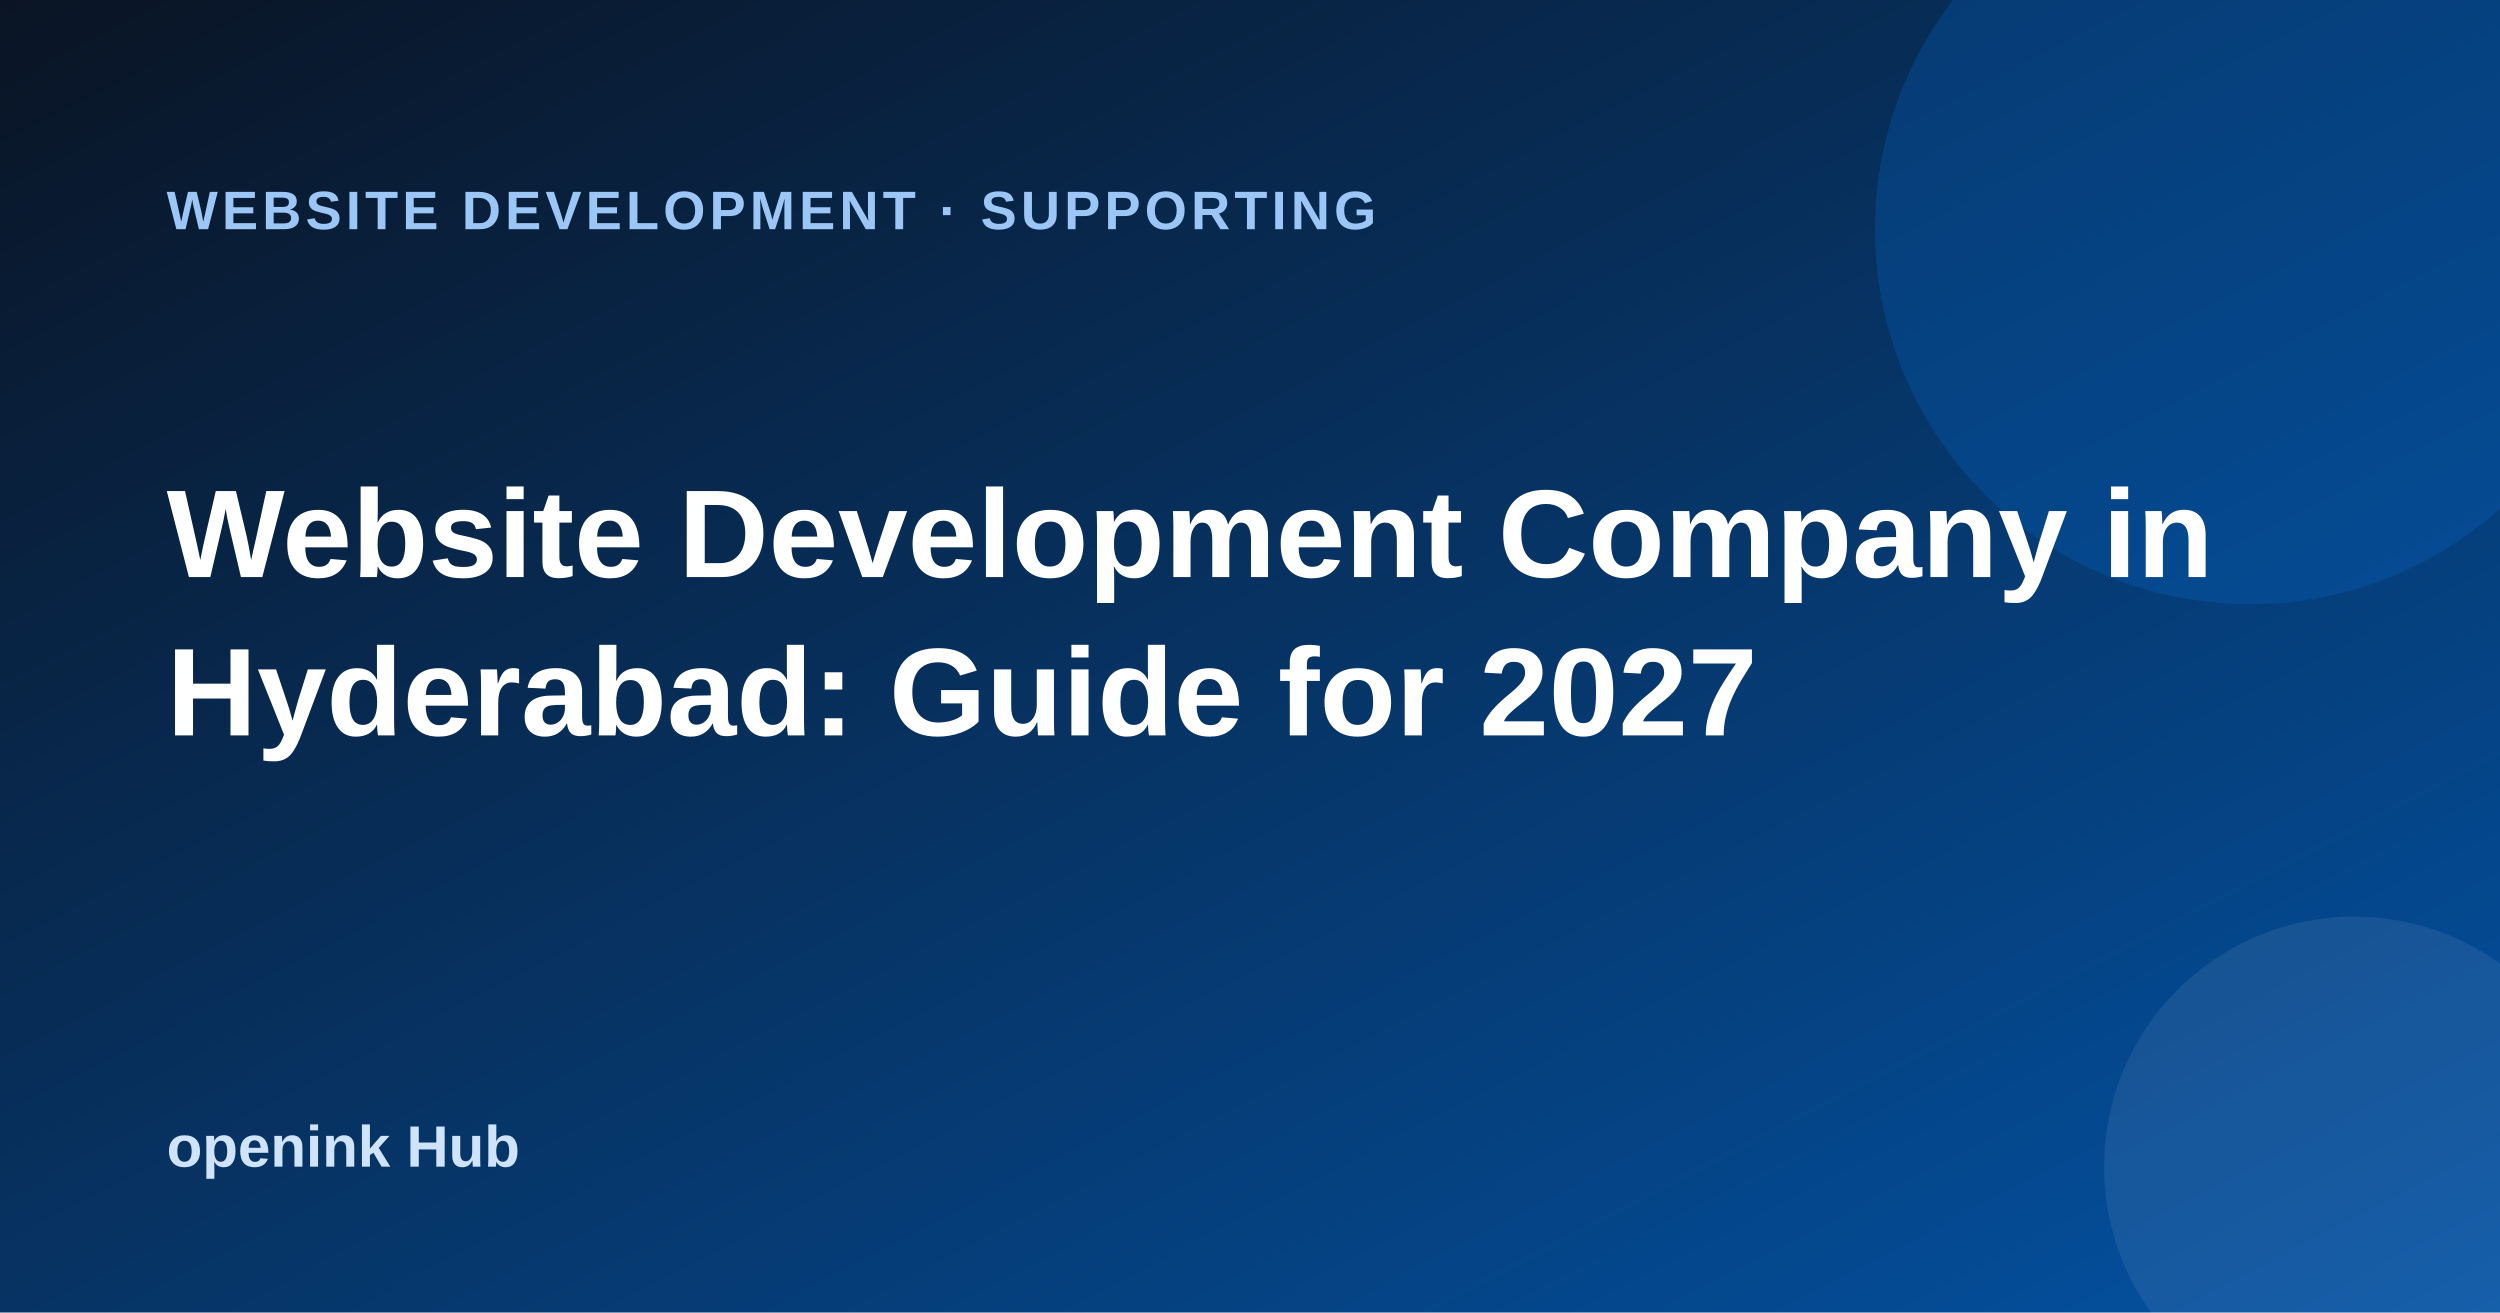
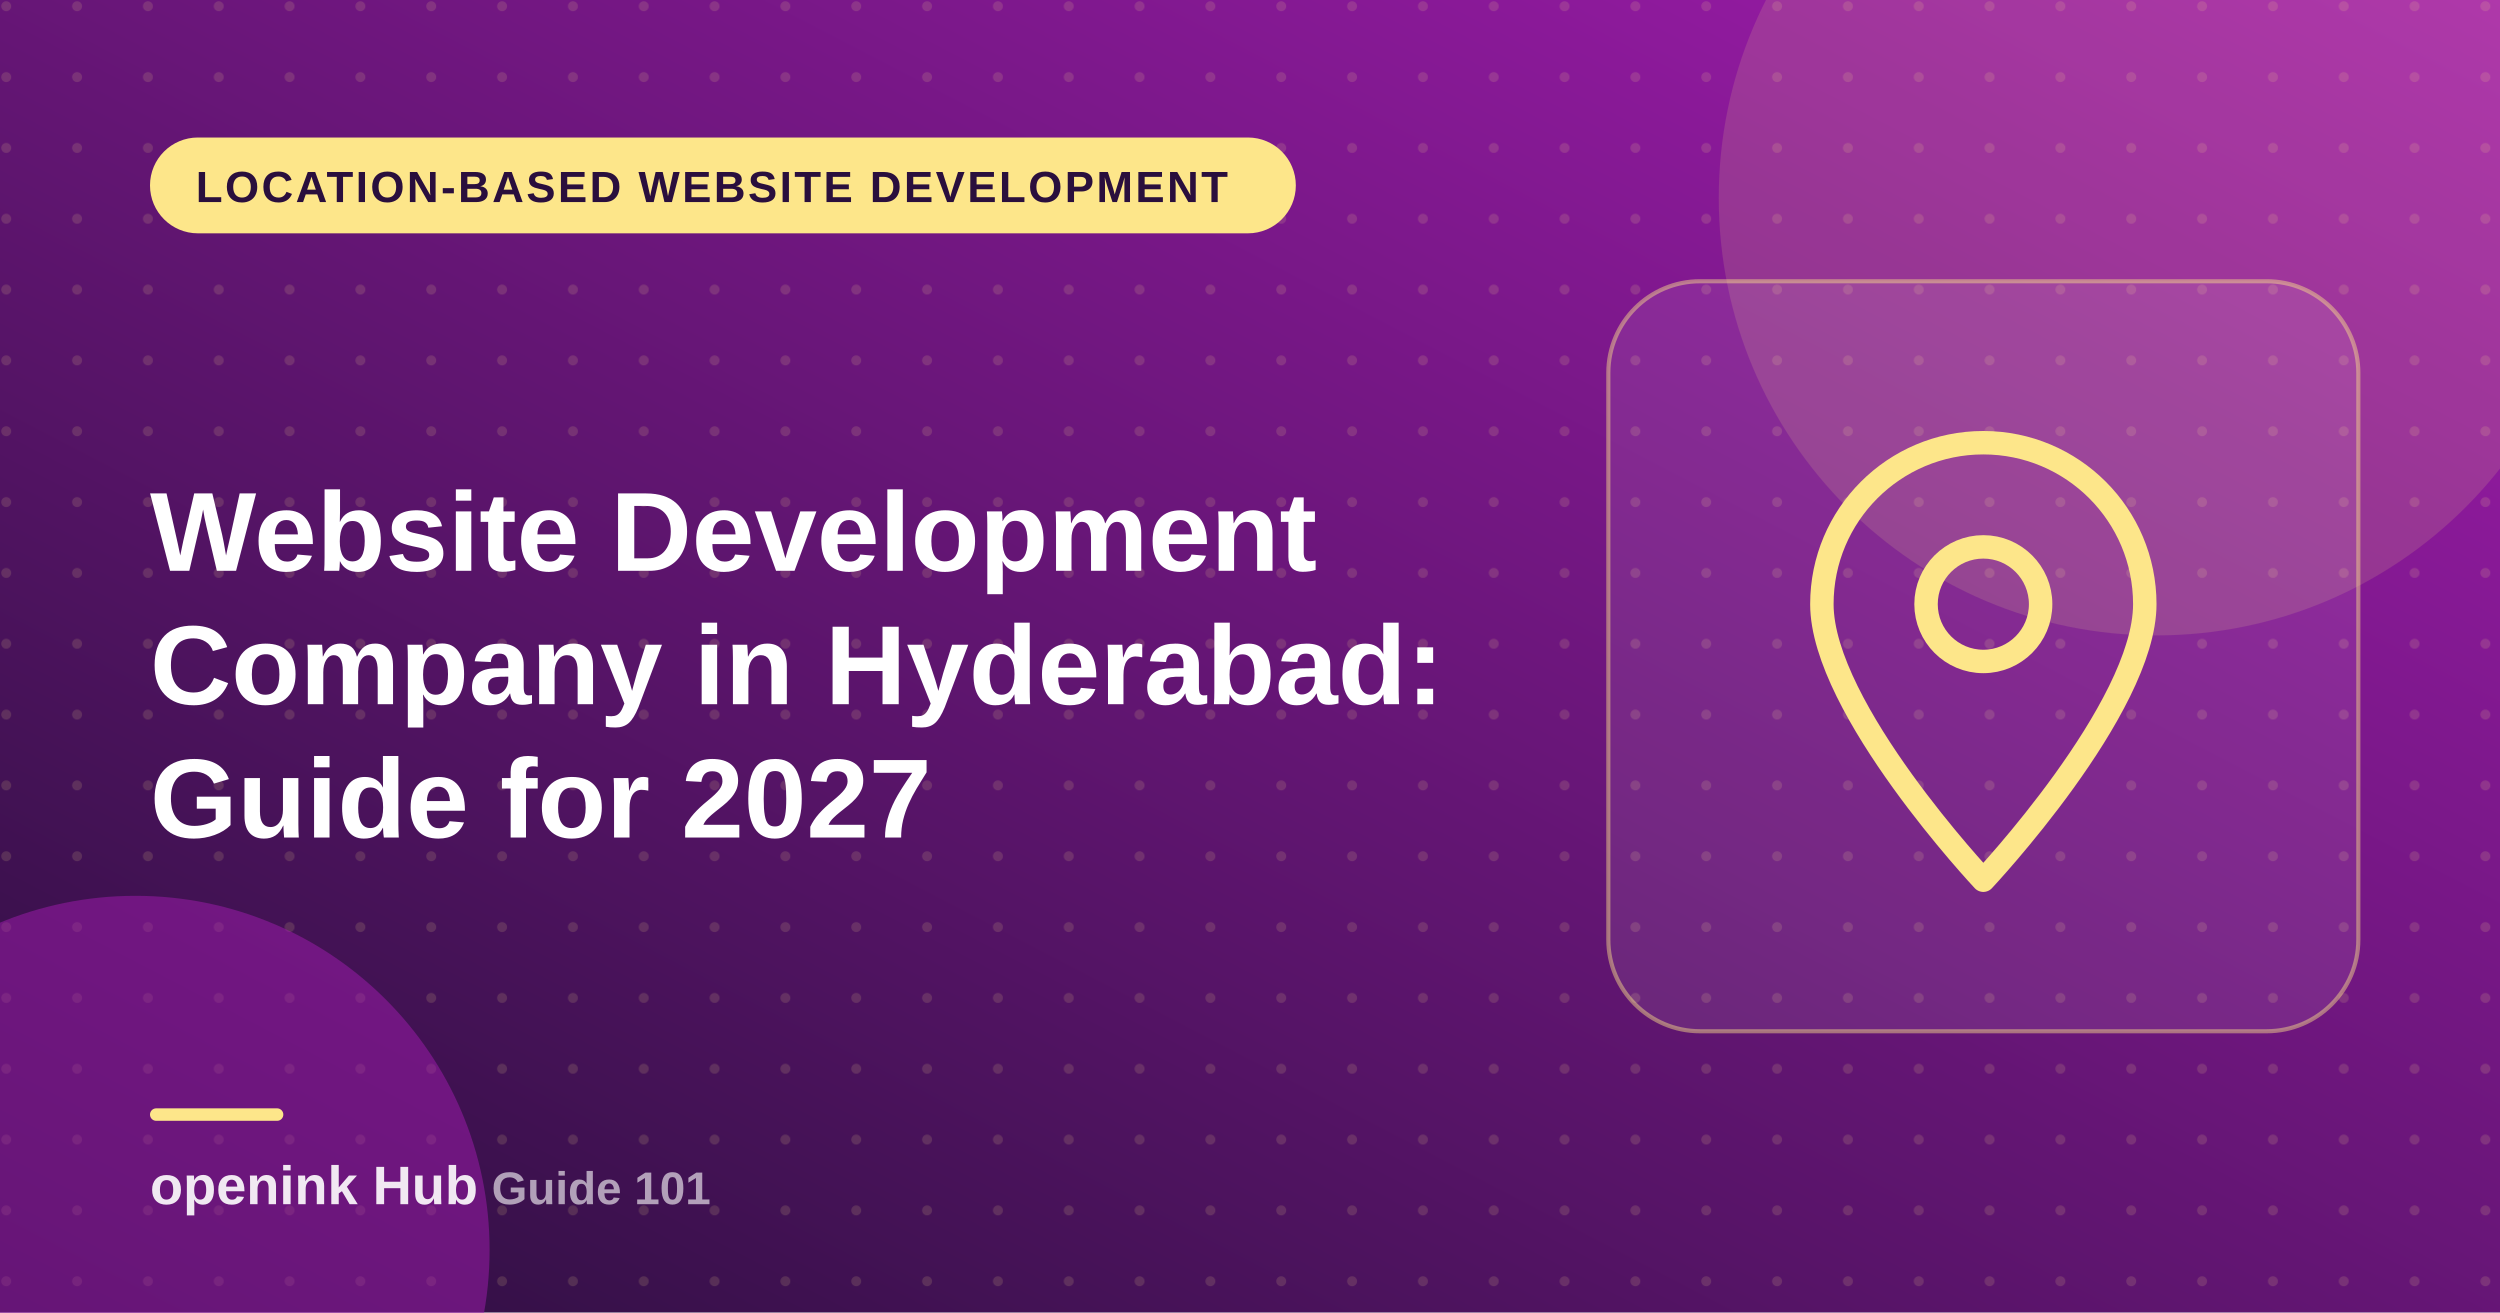
<svg xmlns="http://www.w3.org/2000/svg" width="1200" height="630" viewBox="0 0 1200 630" role="img" aria-label="Website Development Company in Hyderabad: Guide for 2027">
  <defs>
-     <linearGradient id="g" x1="0" y1="0" x2="1" y2="1">
-       <stop offset="0" stop-color="#0a1424" />
-       <stop offset="1" stop-color="#0352a3" />
+     <linearGradient id="g" x1="0" y1="1" x2="1" y2="0">
+       <stop offset="0" stop-color="#2a0f3d" />
+       <stop offset="1" stop-color="#a21caf" />
    </linearGradient>
+     <pattern id="p" width="34" height="34" patternUnits="userSpaceOnUse">
+       <circle cx="3" cy="3" r="2.4" fill="#fde68a" />
+     </pattern>
+     <style>.ic{fill:none;stroke:#fde68a;stroke-width:9;stroke-linecap:round;stroke-linejoin:round}.ic .f{fill:#fde68a;stroke:none}</style>
  </defs>
  <rect width="1200" height="630" fill="url(#g)" />
-   <circle cx="1080" cy="110" r="180" fill="#046bd2" opacity=".25" />
-   <circle cx="1130" cy="560" r="120" fill="#eef5fd" opacity=".08" />
-   <text x="80" y="110" fill="#9cc6f5" font-family="Segoe UI,Arial,sans-serif" font-size="26" font-weight="600" letter-spacing="2">WEBSITE DEVELOPMENT · SUPPORTING</text>
-   <text x="80" y="277" fill="#fff" font-family="Segoe UI,Arial,sans-serif" font-size="60" font-weight="700">Website Development Company in</text>
-   <text x="80" y="353" fill="#fff" font-family="Segoe UI,Arial,sans-serif" font-size="60" font-weight="700">Hyderabad: Guide for 2027</text>
-   <text x="80" y="560" fill="#cfe3fa" font-family="Segoe UI,Arial,sans-serif" font-size="28" font-weight="600">openink Hub</text>
+   <rect width="1200" height="630" fill="url(#p)" opacity=".14" />
+   <circle cx="1035" cy="95" r="210" fill="#fde68a" opacity=".14" />
+   <circle cx="65" cy="600" r="170" fill="#a21caf" opacity=".5" />
+   <rect x="772" y="135" width="360" height="360" rx="44" fill="#fff" fill-opacity=".08" stroke="#fde68a" stroke-opacity=".45" stroke-width="2" />
+   <g class="ic" transform="translate(827 190) scale(1.25)">
+     <path d="M100 186S38 120 38 80a62 62 0 0 1 124 0c0 40-62 106-62 106Z" />
+     <circle cx="100" cy="80" r="22" />
+   </g>
+   <rect x="72" y="66" width="550" height="46" rx="23" fill="#fde68a" />
+   <text x="94" y="97" fill="#2a0f3d" font-family="Segoe UI,Arial,sans-serif" font-size="21" font-weight="700" letter-spacing="1.2">LOCATION-BASED WEBSITE DEVELOPMENT</text>
+   <text x="72" y="274" fill="#fff" font-family="Segoe UI,Arial,sans-serif" font-size="54" font-weight="800">Website Development</text>
+   <text x="72" y="338" fill="#fff" font-family="Segoe UI,Arial,sans-serif" font-size="54" font-weight="800">Company in Hyderabad:</text>
+   <text x="72" y="402" fill="#fff" font-family="Segoe UI,Arial,sans-serif" font-size="54" font-weight="800">Guide for 2027</text>
+   <rect x="72" y="532" width="64" height="6" rx="3" fill="#fde68a" />
+   <text x="72" y="578" fill="#fff" fill-opacity=".9" font-family="Segoe UI,Arial,sans-serif" font-size="26" font-weight="700">openink Hub</text>
+   <text x="236" y="578" fill="#fff" fill-opacity=".6" font-family="Segoe UI,Arial,sans-serif" font-size="22" font-weight="600">Guide 101</text>
</svg>
